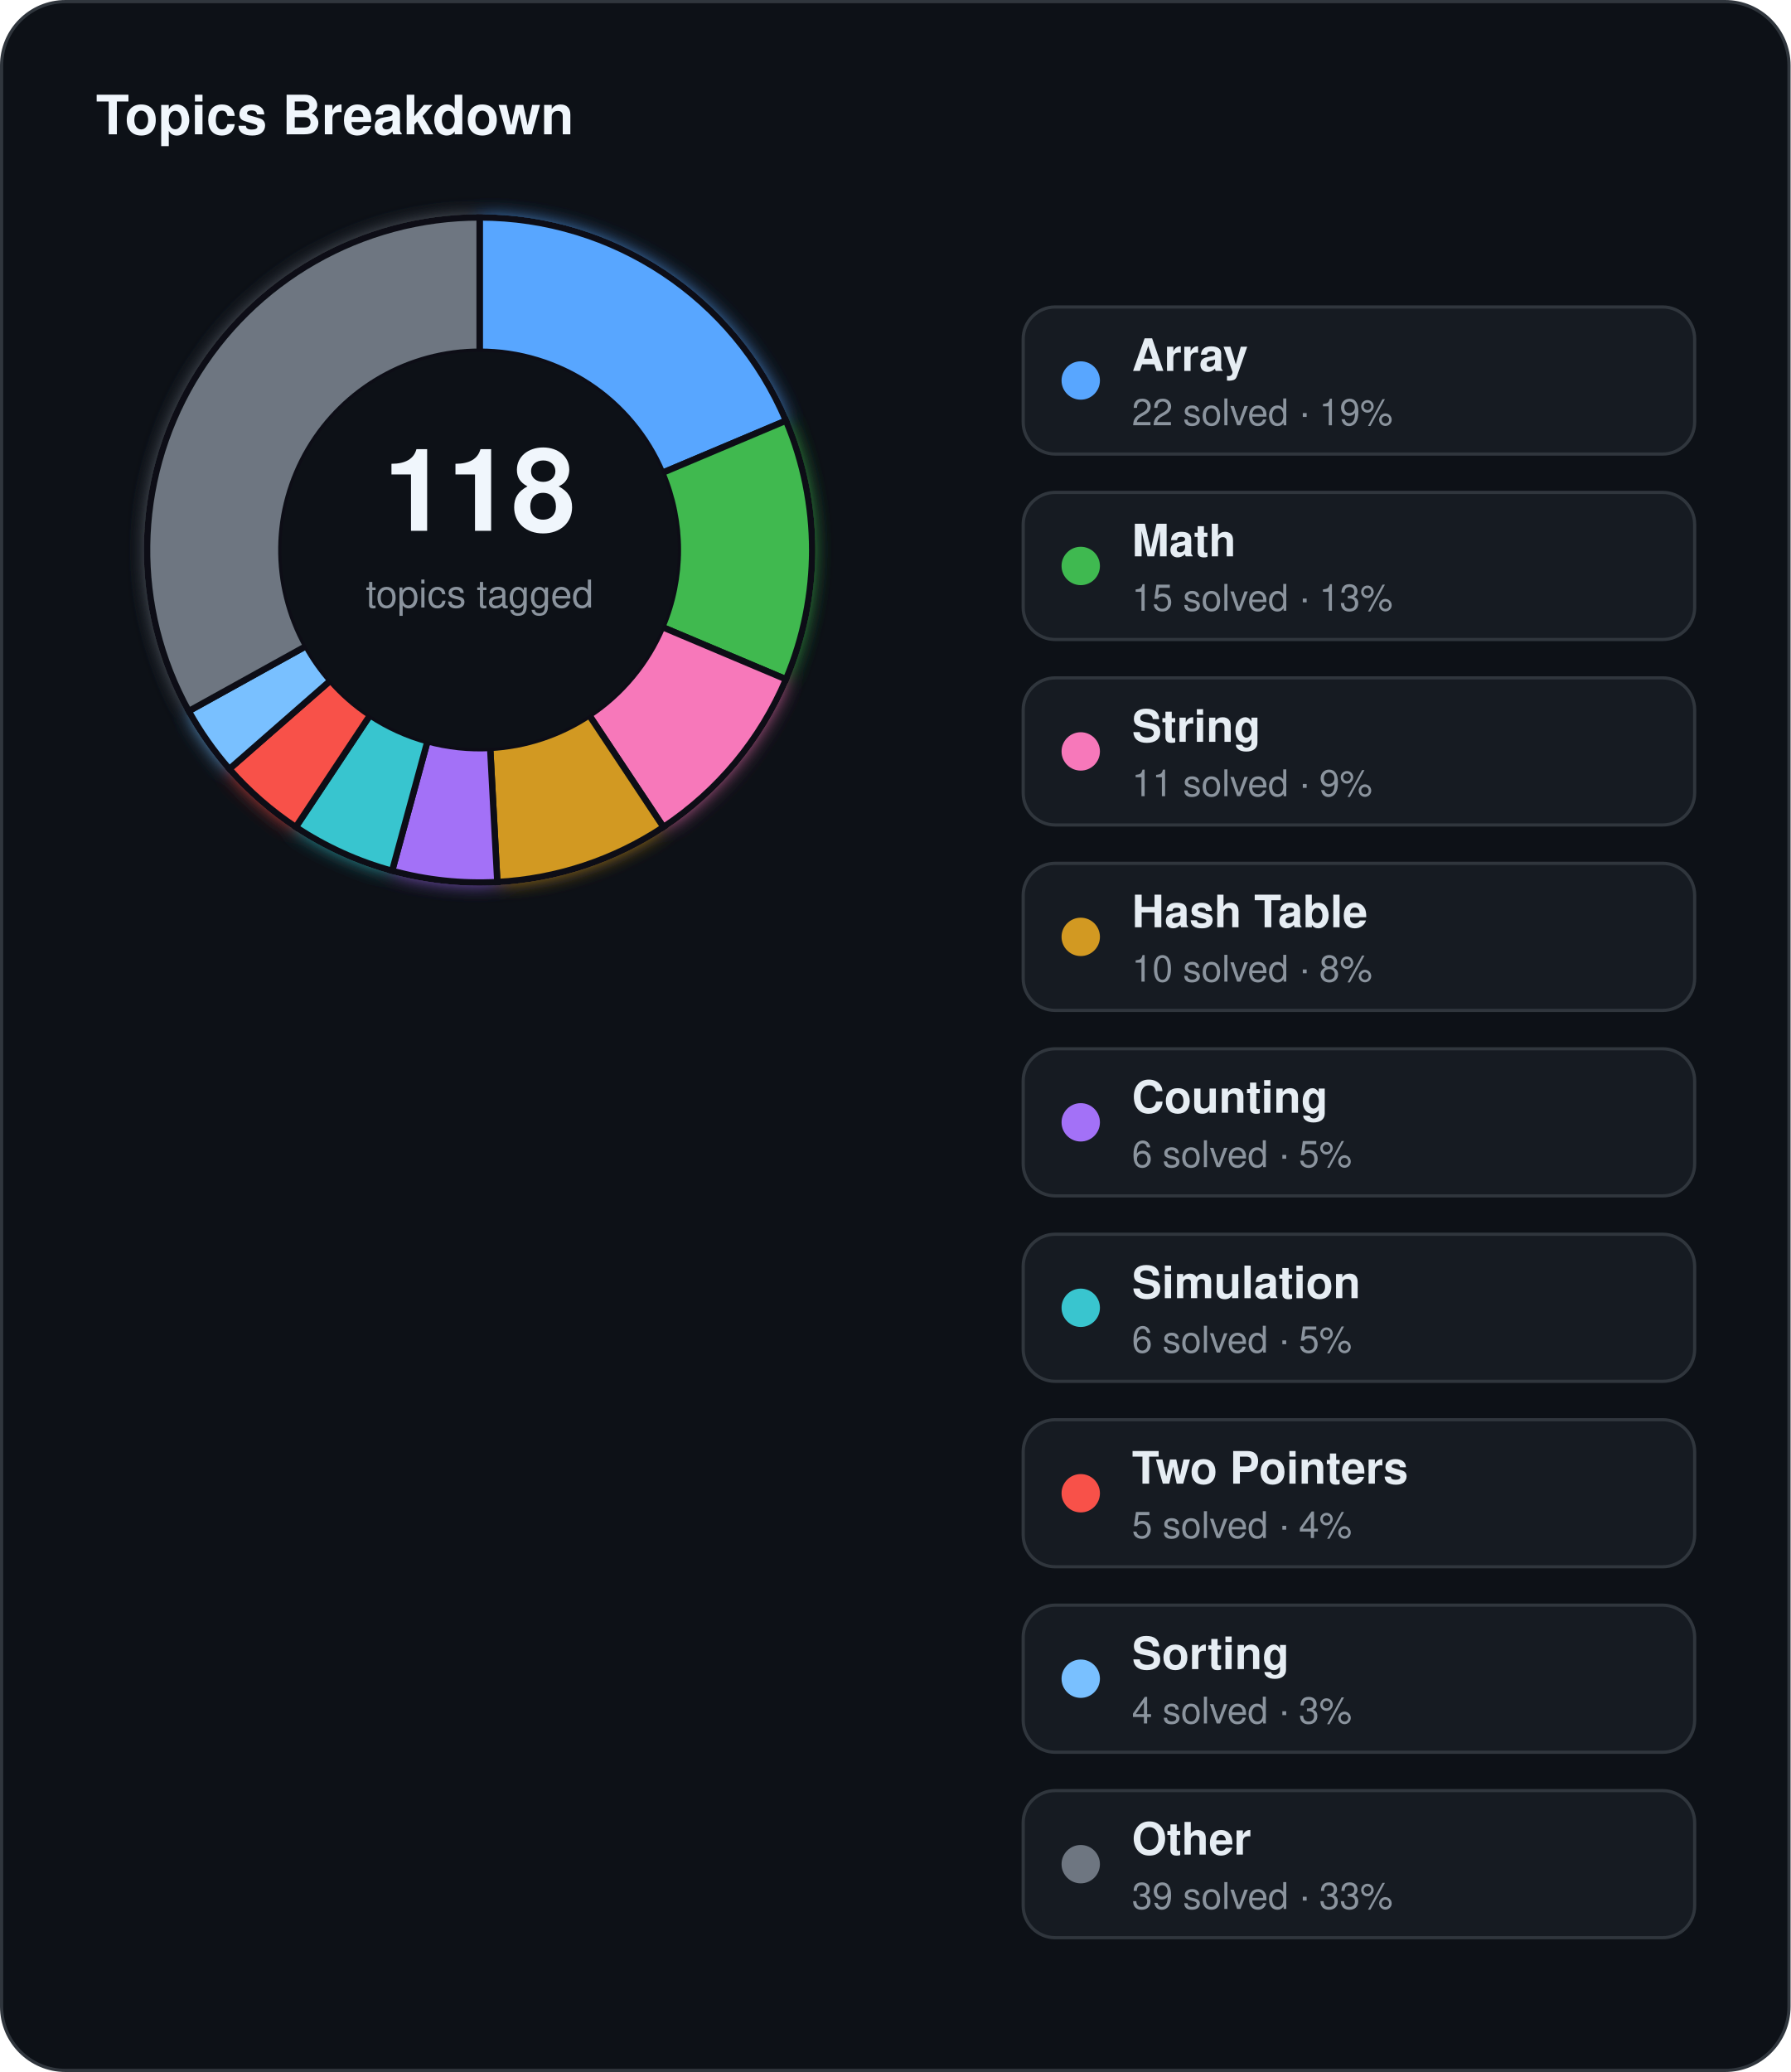
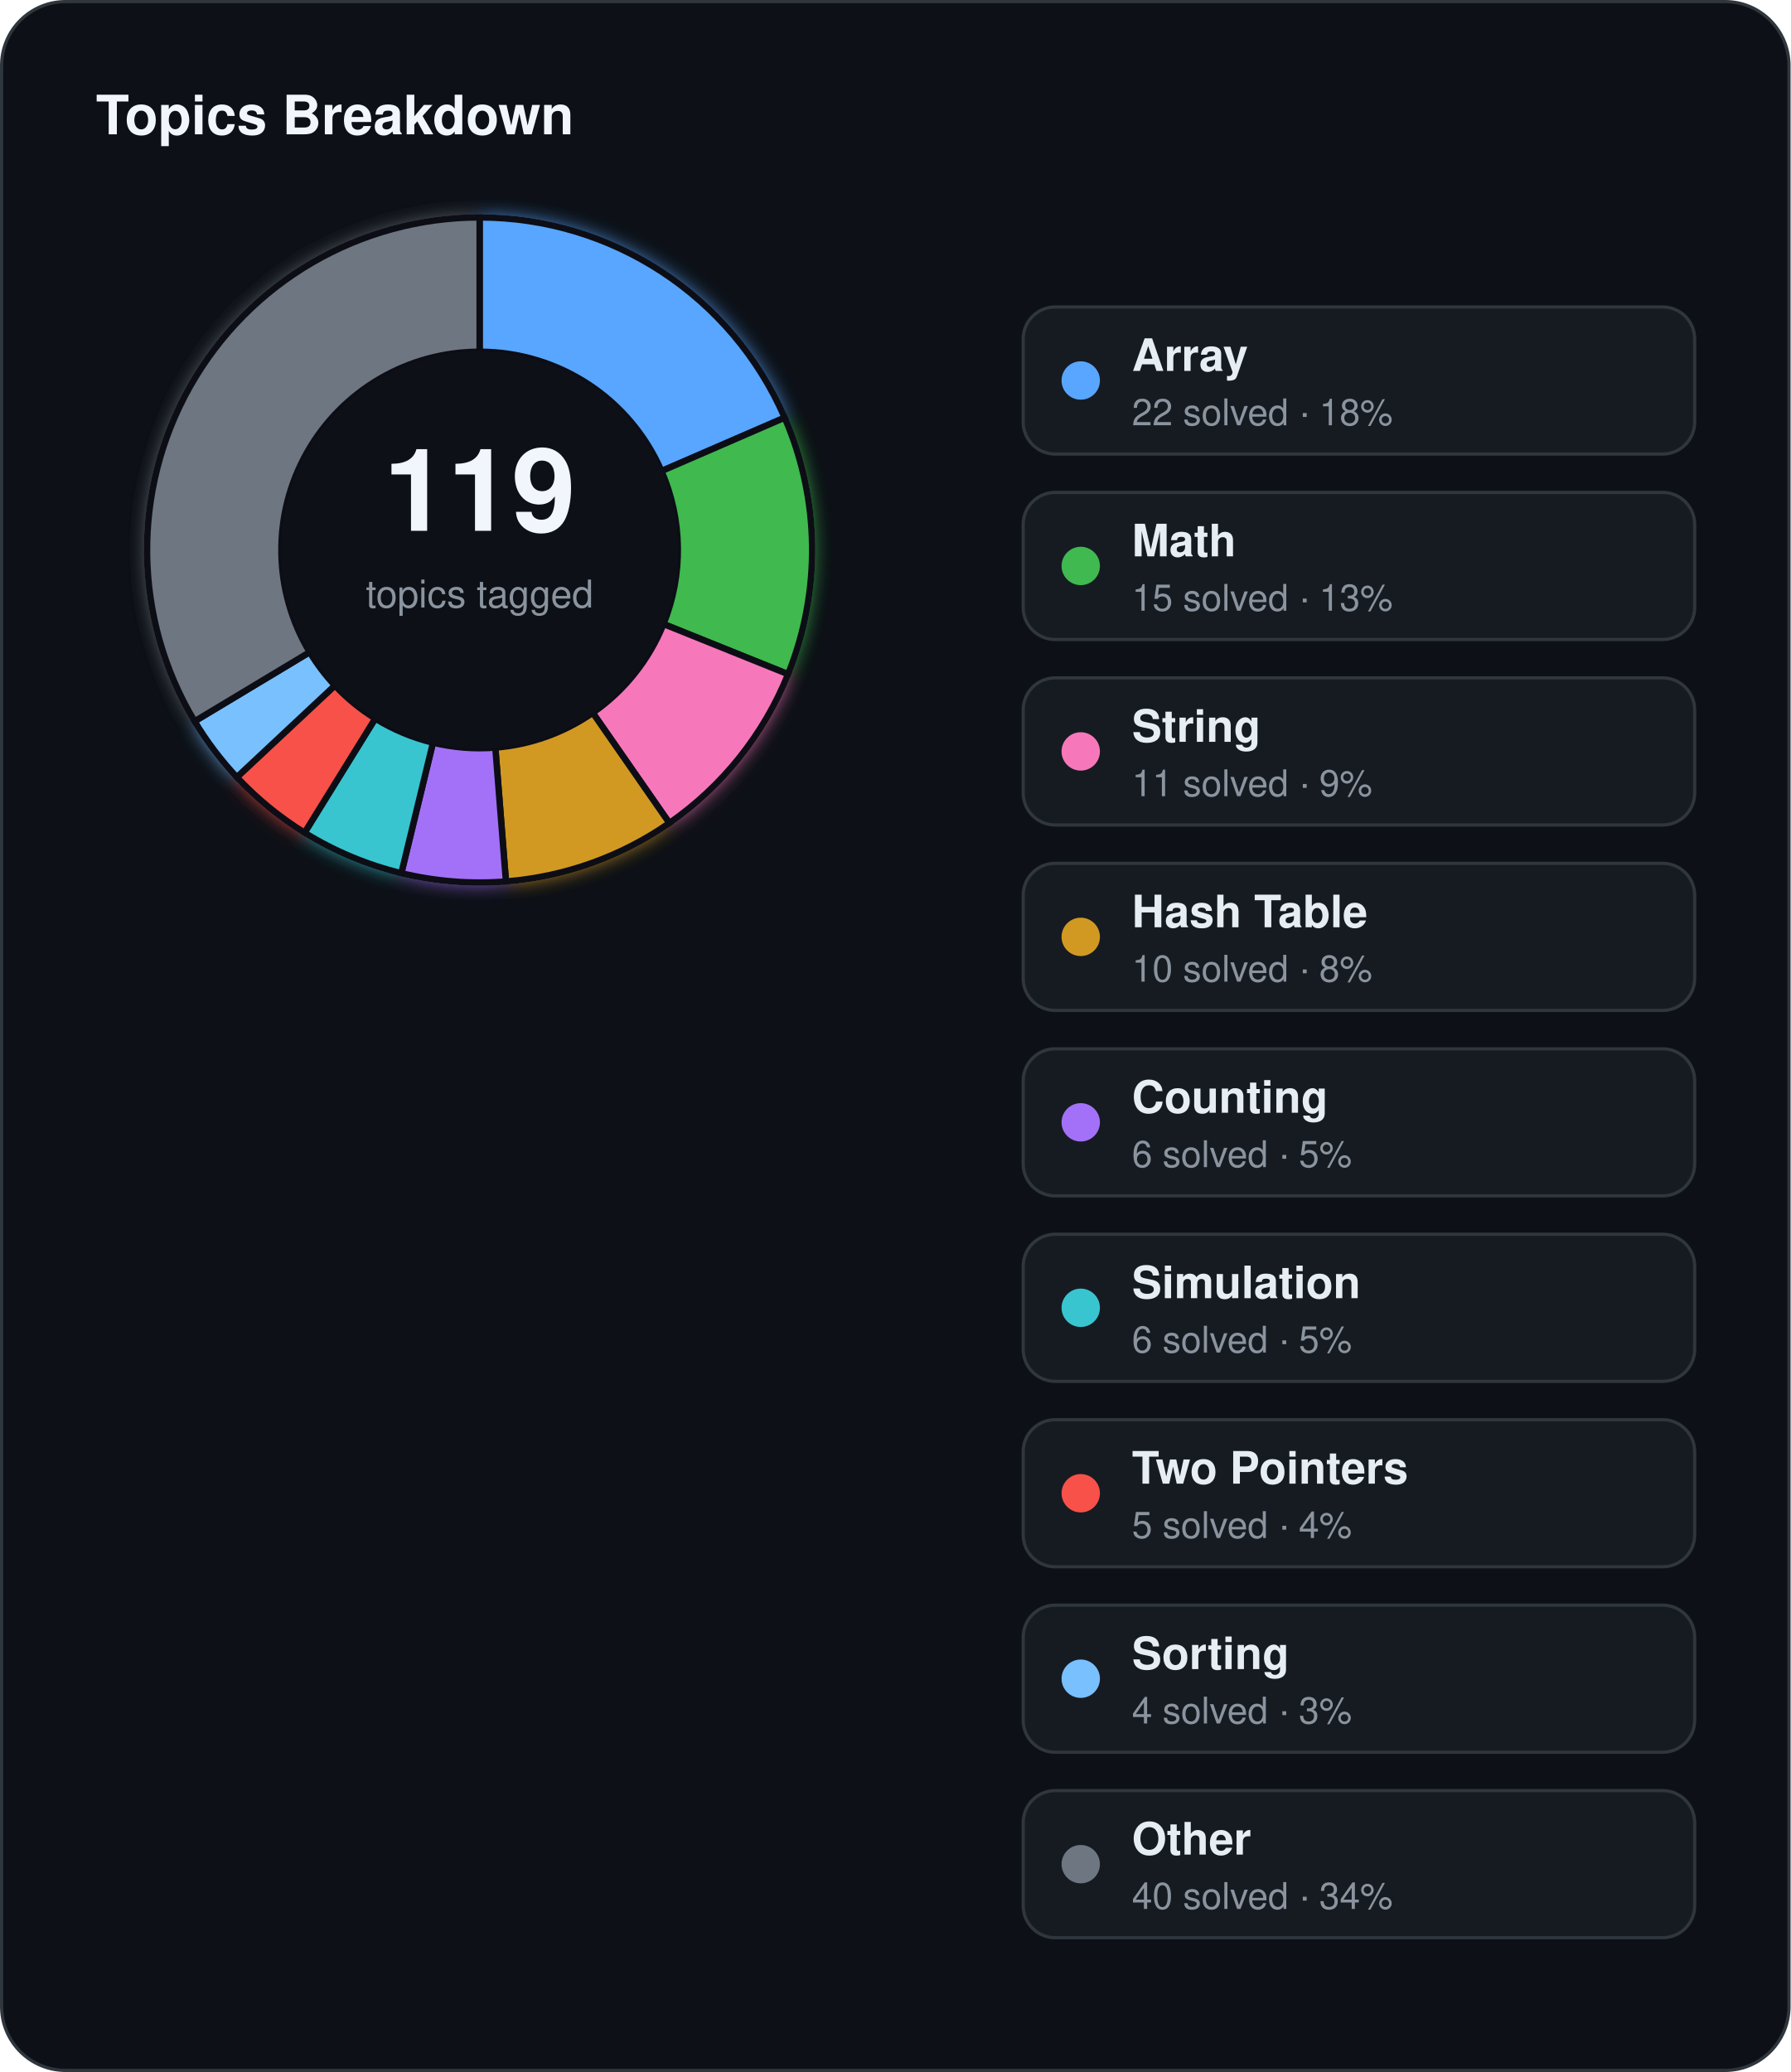
<svg xmlns="http://www.w3.org/2000/svg" width="560" height="648" viewBox="0 0 560 648">
  <defs>
    <filter id="topics-glow" x="-60%" y="-60%" width="220%" height="220%">
      <feGaussianBlur stdDeviation="3" result="blur" />
      <feMerge>
        <feMergeNode in="blur" />
        <feMergeNode in="SourceGraphic" />
      </feMerge>
    </filter>
  </defs>
  <rect x="0.5" y="0.5" width="559" height="647" rx="20" fill="#0d1117" stroke="#30363d" stroke-width="1" />
  <text x="30" y="42" fill="#f0f6fc" font-family="Segoe UI, Helvetica, Arial, sans-serif" font-size="17" font-weight="700">Topics Breakdown</text>
  <g filter="url(#topics-glow)">
-     <path d="M 150.00,68.00 A 104,104 0 0 1 245.82,131.56 L 207.12,147.89 A 62,62 0 0 0 150.00,110.00 Z" fill="#58a6ff" stroke="#0d1117" stroke-width="2" />
-     <path d="M 245.82,131.56 A 104,104 0 0 1 245.82,212.44 L 207.12,196.11 A 62,62 0 0 0 207.12,147.89 Z" fill="#3fb950" stroke="#0d1117" stroke-width="2" />
-     <path d="M 245.82,212.44 A 104,104 0 0 1 207.49,258.66 L 184.27,223.67 A 62,62 0 0 0 207.12,196.11 Z" fill="#f778ba" stroke="#0d1117" stroke-width="2" />
-     <path d="M 207.49,258.66 A 104,104 0 0 1 155.54,275.85 L 153.30,233.91 A 62,62 0 0 0 184.27,223.67 Z" fill="#d29922" stroke="#0d1117" stroke-width="2" />
-     <path d="M 155.54,275.85 A 104,104 0 0 1 122.64,272.34 L 133.69,231.82 A 62,62 0 0 0 153.30,233.91 Z" fill="#a371f7" stroke="#0d1117" stroke-width="2" />
-     <path d="M 122.64,272.34 A 104,104 0 0 1 92.51,258.66 L 115.73,223.67 A 62,62 0 0 0 133.69,231.82 Z" fill="#39c5cf" stroke="#0d1117" stroke-width="2" />
-     <path d="M 92.51,258.66 A 104,104 0 0 1 71.73,240.49 L 103.34,212.83 A 62,62 0 0 0 115.73,223.67 Z" fill="#f85149" stroke="#0d1117" stroke-width="2" />
-     <path d="M 71.73,240.49 A 104,104 0 0 1 59.02,222.39 L 95.76,202.04 A 62,62 0 0 0 103.34,212.83 Z" fill="#79c0ff" stroke="#0d1117" stroke-width="2" />
-     <path d="M 59.02,222.39 A 104,104 0 0 1 150.00,68.00 L 150.00,110.00 A 62,62 0 0 0 95.76,202.04 Z" fill="#6e7681" stroke="#0d1117" stroke-width="2" />
+     <path d="M 150.00,68.00 A 104,104 0 0 1 245.41,130.62 L 206.88,147.33 A 62,62 0 0 0 150.00,110.00 Z" fill="#58a6ff" stroke="#0d1117" stroke-width="2" />
+     <path d="M 245.41,130.62 A 104,104 0 0 1 246.47,210.85 L 207.51,195.16 A 62,62 0 0 0 206.88,147.33 Z" fill="#3fb950" stroke="#0d1117" stroke-width="2" />
+     <path d="M 246.47,210.85 A 104,104 0 0 1 209.34,257.41 L 185.38,222.92 A 62,62 0 0 0 207.51,195.16 Z" fill="#f778ba" stroke="#0d1117" stroke-width="2" />
+     <path d="M 209.34,257.41 A 104,104 0 0 1 158.23,275.67 L 154.91,233.81 A 62,62 0 0 0 185.38,222.92 Z" fill="#d29922" stroke="#0d1117" stroke-width="2" />
+     <path d="M 158.23,275.67 A 104,104 0 0 1 125.52,273.08 L 135.41,232.26 A 62,62 0 0 0 154.91,233.81 Z" fill="#a371f7" stroke="#0d1117" stroke-width="2" />
+     <path d="M 125.52,273.08 A 104,104 0 0 1 95.25,260.42 L 117.36,224.71 A 62,62 0 0 0 135.41,232.26 Z" fill="#39c5cf" stroke="#0d1117" stroke-width="2" />
+     <path d="M 95.25,260.42 A 104,104 0 0 1 74.07,243.07 L 104.74,214.37 A 62,62 0 0 0 117.36,224.71 Z" fill="#f85149" stroke="#0d1117" stroke-width="2" />
+     <path d="M 74.07,243.07 A 104,104 0 0 1 60.86,225.58 L 96.86,203.94 A 62,62 0 0 0 104.74,214.37 Z" fill="#79c0ff" stroke="#0d1117" stroke-width="2" />
+     <path d="M 60.86,225.58 A 104,104 0 0 1 150.00,68.00 L 150.00,110.00 A 62,62 0 0 0 96.86,203.94 Z" fill="#6e7681" stroke="#0d1117" stroke-width="2" />
  </g>
  <circle cx="150" cy="172" r="62" fill="#0d1117" />
-   <text x="150" y="166" text-anchor="middle" fill="#f0f6fc" font-family="Segoe UI, Helvetica, Arial, sans-serif" font-size="36" font-weight="700">118</text>
+   <text x="150" y="166" text-anchor="middle" fill="#f0f6fc" font-family="Segoe UI, Helvetica, Arial, sans-serif" font-size="36" font-weight="700">119</text>
  <text x="150" y="190" text-anchor="middle" fill="#8b949e" font-family="Segoe UI, Helvetica, Arial, sans-serif" font-size="12">topics tagged</text>
  <rect x="320" y="96" width="210" height="46" rx="10" fill="#161b22" stroke="#30363d" stroke-width="1" />
  <circle cx="338" cy="119" r="6" fill="#58a6ff" />
  <text x="354" y="116" fill="#e6edf3" font-family="Segoe UI, Helvetica, Arial, sans-serif" font-size="14" font-weight="600">Array</text>
-   <text x="354" y="133" fill="#8b949e" font-family="Segoe UI, Helvetica, Arial, sans-serif" font-size="11.5">22 solved · 19%</text>
+   <text x="354" y="133" fill="#8b949e" font-family="Segoe UI, Helvetica, Arial, sans-serif" font-size="11.5">22 solved · 18%</text>
  <rect x="320" y="154" width="210" height="46" rx="10" fill="#161b22" stroke="#30363d" stroke-width="1" />
  <circle cx="338" cy="177" r="6" fill="#3fb950" />
  <text x="354" y="174" fill="#e6edf3" font-family="Segoe UI, Helvetica, Arial, sans-serif" font-size="14" font-weight="600">Math</text>
  <text x="354" y="191" fill="#8b949e" font-family="Segoe UI, Helvetica, Arial, sans-serif" font-size="11.5">15 solved · 13%</text>
  <rect x="320" y="212" width="210" height="46" rx="10" fill="#161b22" stroke="#30363d" stroke-width="1" />
  <circle cx="338" cy="235" r="6" fill="#f778ba" />
  <text x="354" y="232" fill="#e6edf3" font-family="Segoe UI, Helvetica, Arial, sans-serif" font-size="14" font-weight="600">String</text>
  <text x="354" y="249" fill="#8b949e" font-family="Segoe UI, Helvetica, Arial, sans-serif" font-size="11.5">11 solved · 9%</text>
  <rect x="320" y="270" width="210" height="46" rx="10" fill="#161b22" stroke="#30363d" stroke-width="1" />
  <circle cx="338" cy="293" r="6" fill="#d29922" />
  <text x="354" y="290" fill="#e6edf3" font-family="Segoe UI, Helvetica, Arial, sans-serif" font-size="14" font-weight="600">Hash Table</text>
  <text x="354" y="307" fill="#8b949e" font-family="Segoe UI, Helvetica, Arial, sans-serif" font-size="11.5">10 solved · 8%</text>
  <rect x="320" y="328" width="210" height="46" rx="10" fill="#161b22" stroke="#30363d" stroke-width="1" />
  <circle cx="338" cy="351" r="6" fill="#a371f7" />
  <text x="354" y="348" fill="#e6edf3" font-family="Segoe UI, Helvetica, Arial, sans-serif" font-size="14" font-weight="600">Counting</text>
  <text x="354" y="365" fill="#8b949e" font-family="Segoe UI, Helvetica, Arial, sans-serif" font-size="11.5">6 solved · 5%</text>
  <rect x="320" y="386" width="210" height="46" rx="10" fill="#161b22" stroke="#30363d" stroke-width="1" />
  <circle cx="338" cy="409" r="6" fill="#39c5cf" />
  <text x="354" y="406" fill="#e6edf3" font-family="Segoe UI, Helvetica, Arial, sans-serif" font-size="14" font-weight="600">Simulation</text>
  <text x="354" y="423" fill="#8b949e" font-family="Segoe UI, Helvetica, Arial, sans-serif" font-size="11.5">6 solved · 5%</text>
  <rect x="320" y="444" width="210" height="46" rx="10" fill="#161b22" stroke="#30363d" stroke-width="1" />
  <circle cx="338" cy="467" r="6" fill="#f85149" />
  <text x="354" y="464" fill="#e6edf3" font-family="Segoe UI, Helvetica, Arial, sans-serif" font-size="14" font-weight="600">Two Pointers</text>
  <text x="354" y="481" fill="#8b949e" font-family="Segoe UI, Helvetica, Arial, sans-serif" font-size="11.5">5 solved · 4%</text>
  <rect x="320" y="502" width="210" height="46" rx="10" fill="#161b22" stroke="#30363d" stroke-width="1" />
  <circle cx="338" cy="525" r="6" fill="#79c0ff" />
  <text x="354" y="522" fill="#e6edf3" font-family="Segoe UI, Helvetica, Arial, sans-serif" font-size="14" font-weight="600">Sorting</text>
  <text x="354" y="539" fill="#8b949e" font-family="Segoe UI, Helvetica, Arial, sans-serif" font-size="11.5">4 solved · 3%</text>
  <rect x="320" y="560" width="210" height="46" rx="10" fill="#161b22" stroke="#30363d" stroke-width="1" />
  <circle cx="338" cy="583" r="6" fill="#6e7681" />
  <text x="354" y="580" fill="#e6edf3" font-family="Segoe UI, Helvetica, Arial, sans-serif" font-size="14" font-weight="600">Other</text>
-   <text x="354" y="597" fill="#8b949e" font-family="Segoe UI, Helvetica, Arial, sans-serif" font-size="11.5">39 solved · 33%</text>
+   <text x="354" y="597" fill="#8b949e" font-family="Segoe UI, Helvetica, Arial, sans-serif" font-size="11.5">40 solved · 34%</text>
</svg>
